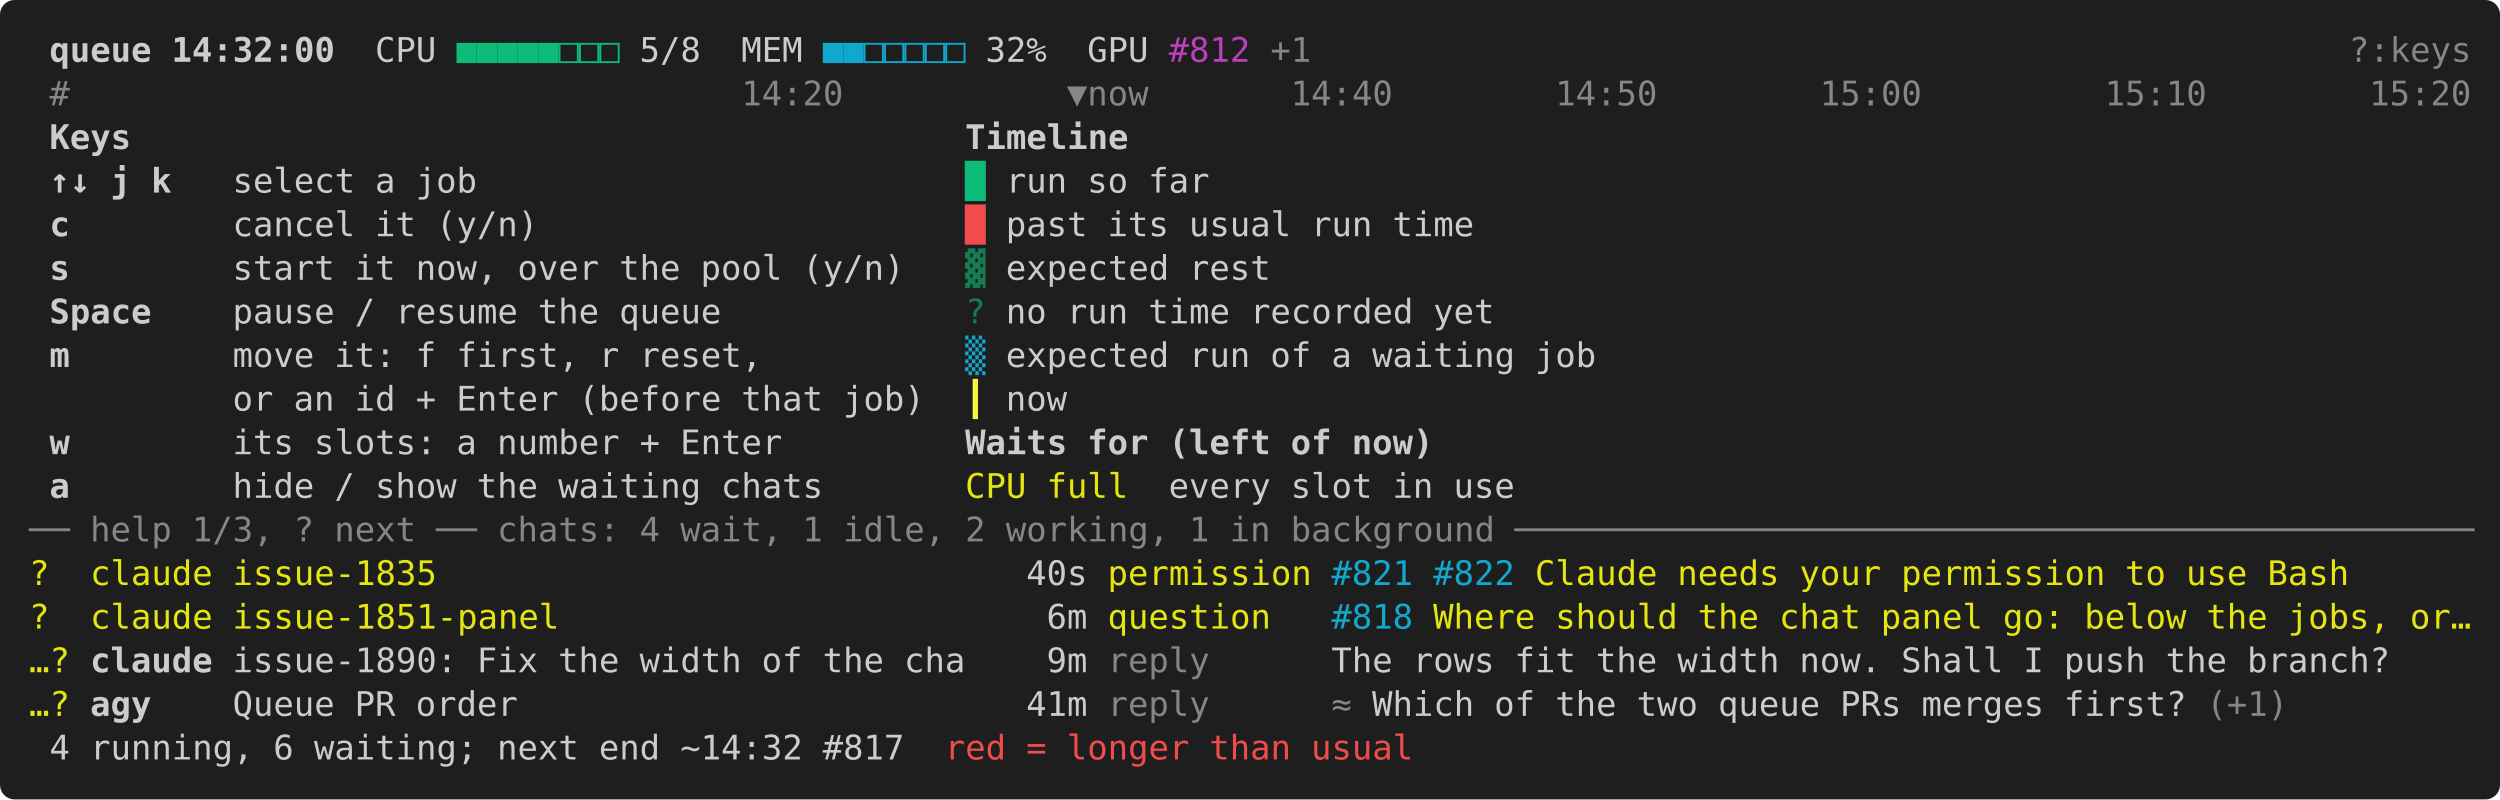
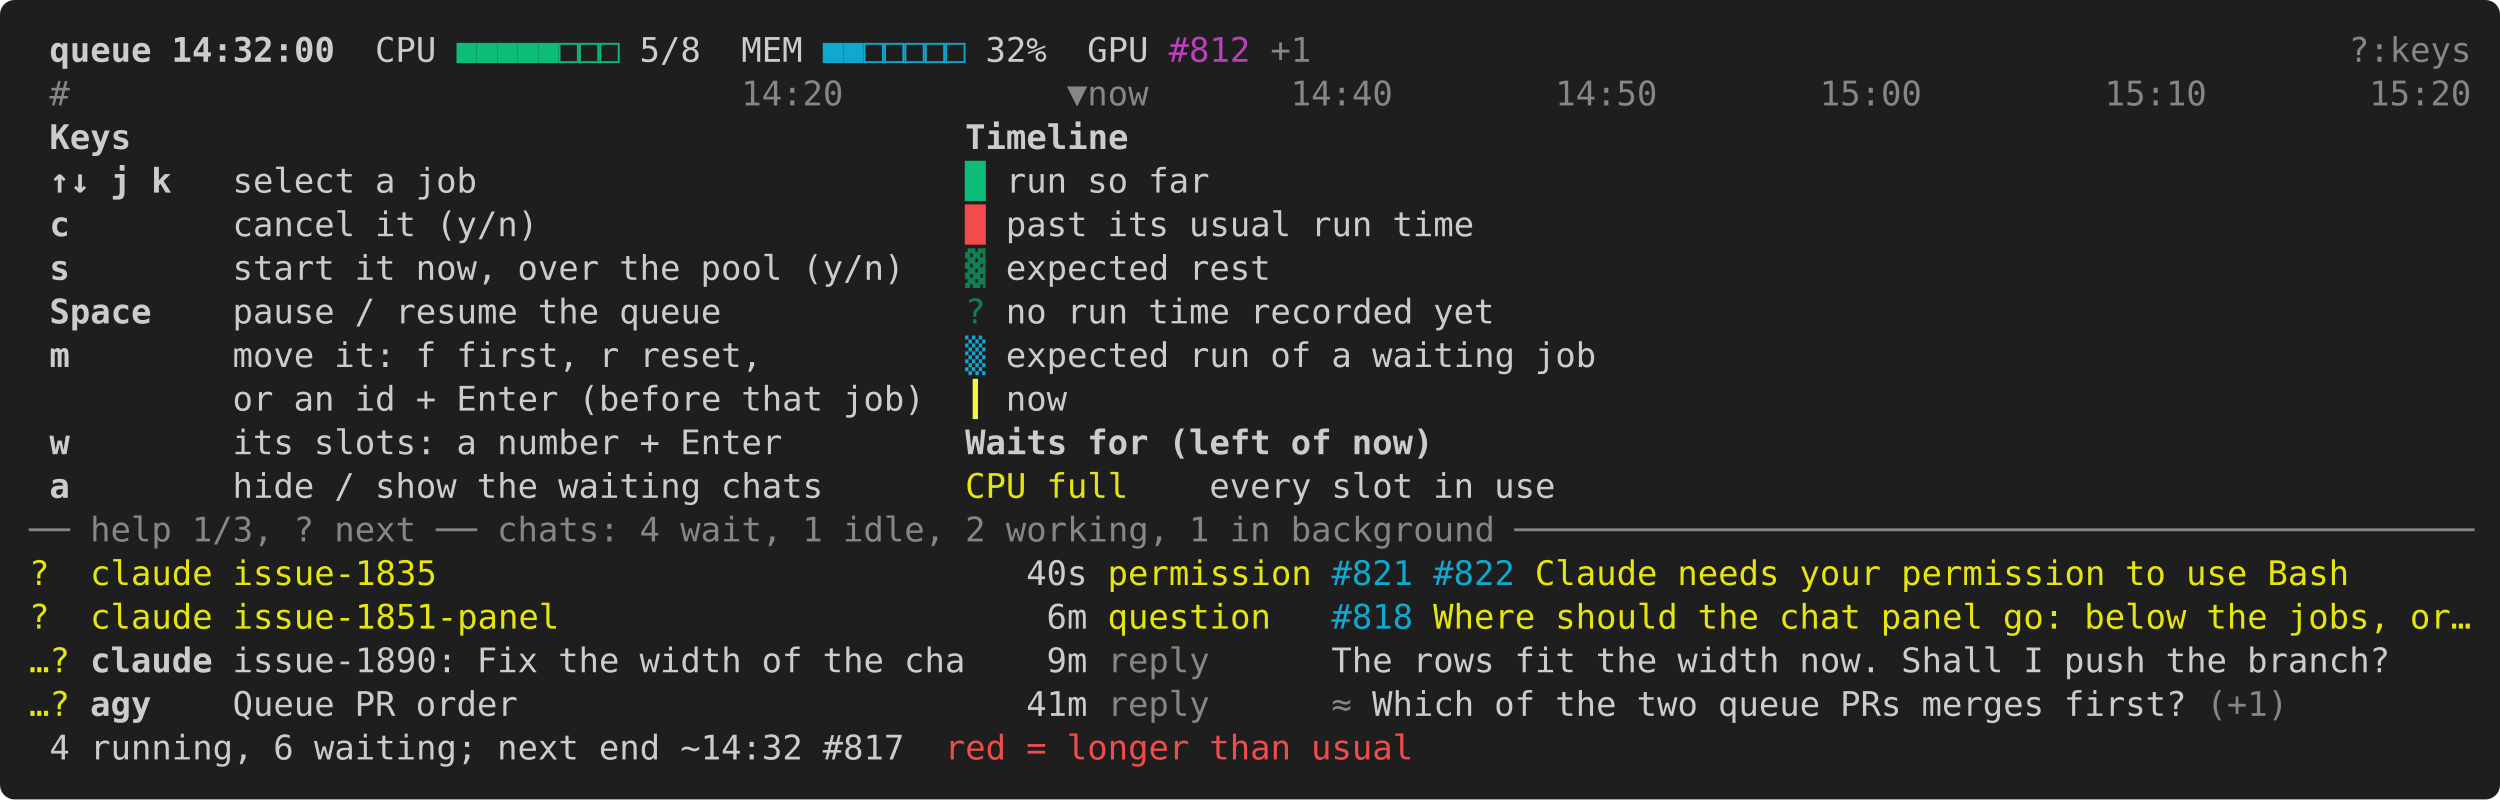
<svg xmlns="http://www.w3.org/2000/svg" width="1032" height="330" viewBox="0 0 1032 330">
  <rect width="100%" height="100%" rx="6" fill="#1e1e1e" />
  <g font-family="ui-monospace, SFMono-Regular, Menlo, Consolas, 'DejaVu Sans Mono', monospace" font-size="14">
    <text y="25.5">
      <tspan x="20.4" textLength="42" lengthAdjust="spacingAndGlyphs" fill="#cccccc" font-weight="bold">queue</tspan>
      <tspan x="70.8" textLength="67.2" lengthAdjust="spacingAndGlyphs" fill="#cccccc" font-weight="bold">14:32:00</tspan>
      <tspan x="154.8" textLength="25.2" lengthAdjust="spacingAndGlyphs" fill="#cccccc">CPU</tspan>
      <tspan x="188.4" textLength="67.2" lengthAdjust="spacingAndGlyphs" fill="#0dbc79">■■■■■□□□</tspan>
      <tspan x="264" textLength="25.2" lengthAdjust="spacingAndGlyphs" fill="#cccccc">5/8</tspan>
      <tspan x="306" textLength="25.2" lengthAdjust="spacingAndGlyphs" fill="#cccccc">MEM</tspan>
      <tspan x="339.6" textLength="58.8" lengthAdjust="spacingAndGlyphs" fill="#11a8cd">■■□□□□□</tspan>
      <tspan x="406.8" textLength="25.2" lengthAdjust="spacingAndGlyphs" fill="#cccccc">32%</tspan>
      <tspan x="448.8" textLength="25.2" lengthAdjust="spacingAndGlyphs" fill="#cccccc">GPU</tspan>
      <tspan x="482.4" textLength="33.6" lengthAdjust="spacingAndGlyphs" fill="#bc3fbc">#812</tspan>
      <tspan x="524.4" textLength="16.8" lengthAdjust="spacingAndGlyphs" fill="#cccccc" fill-opacity="0.6">+1</tspan>
      <tspan x="969.6" textLength="50.4" lengthAdjust="spacingAndGlyphs" fill="#cccccc" fill-opacity="0.6">?:keys</tspan>
    </text>
    <text y="43.5">
      <tspan x="20.4" textLength="8.4" lengthAdjust="spacingAndGlyphs" fill="#cccccc" fill-opacity="0.6">#</tspan>
      <tspan x="306" textLength="42" lengthAdjust="spacingAndGlyphs" fill="#cccccc" fill-opacity="0.6">14:20</tspan>
      <tspan x="440.4" textLength="33.6" lengthAdjust="spacingAndGlyphs" fill="#cccccc" fill-opacity="0.6">▼now</tspan>
      <tspan x="532.8" textLength="42" lengthAdjust="spacingAndGlyphs" fill="#cccccc" fill-opacity="0.6">14:40</tspan>
      <tspan x="642" textLength="42" lengthAdjust="spacingAndGlyphs" fill="#cccccc" fill-opacity="0.6">14:50</tspan>
      <tspan x="751.2" textLength="42" lengthAdjust="spacingAndGlyphs" fill="#cccccc" fill-opacity="0.6">15:00</tspan>
      <tspan x="868.8" textLength="42" lengthAdjust="spacingAndGlyphs" fill="#cccccc" fill-opacity="0.6">15:10</tspan>
      <tspan x="978" textLength="42" lengthAdjust="spacingAndGlyphs" fill="#cccccc" fill-opacity="0.6">15:20</tspan>
    </text>
    <text y="61.5">
      <tspan x="20.4" textLength="33.6" lengthAdjust="spacingAndGlyphs" fill="#cccccc" font-weight="bold">Keys</tspan>
      <tspan x="398.4" textLength="67.2" lengthAdjust="spacingAndGlyphs" fill="#cccccc" font-weight="bold">Timeline</tspan>
    </text>
    <text y="79.5">
      <tspan x="20.4" textLength="16.8" lengthAdjust="spacingAndGlyphs" fill="#cccccc" font-weight="bold">↑↓</tspan>
      <tspan x="45.6" textLength="8.4" lengthAdjust="spacingAndGlyphs" fill="#cccccc" font-weight="bold">j</tspan>
      <tspan x="62.4" textLength="8.4" lengthAdjust="spacingAndGlyphs" fill="#cccccc" font-weight="bold">k</tspan>
      <tspan x="96" textLength="50.4" lengthAdjust="spacingAndGlyphs" fill="#cccccc">select</tspan>
      <tspan x="154.8" textLength="8.4" lengthAdjust="spacingAndGlyphs" fill="#cccccc">a</tspan>
      <tspan x="171.6" textLength="25.2" lengthAdjust="spacingAndGlyphs" fill="#cccccc">job</tspan>
      <tspan x="398.4" textLength="8.4" lengthAdjust="spacingAndGlyphs" fill="#0dbc79">█</tspan>
      <tspan x="415.2" textLength="25.2" lengthAdjust="spacingAndGlyphs" fill="#cccccc">run</tspan>
      <tspan x="448.8" textLength="16.8" lengthAdjust="spacingAndGlyphs" fill="#cccccc">so</tspan>
      <tspan x="474" textLength="25.2" lengthAdjust="spacingAndGlyphs" fill="#cccccc">far</tspan>
    </text>
    <text y="97.5">
      <tspan x="20.4" textLength="8.4" lengthAdjust="spacingAndGlyphs" fill="#cccccc" font-weight="bold">c</tspan>
      <tspan x="96" textLength="50.4" lengthAdjust="spacingAndGlyphs" fill="#cccccc">cancel</tspan>
      <tspan x="154.8" textLength="16.8" lengthAdjust="spacingAndGlyphs" fill="#cccccc">it</tspan>
      <tspan x="180" textLength="42" lengthAdjust="spacingAndGlyphs" fill="#cccccc">(y/n)</tspan>
      <tspan x="398.4" textLength="8.4" lengthAdjust="spacingAndGlyphs" fill="#f14c4c">█</tspan>
      <tspan x="415.2" textLength="33.6" lengthAdjust="spacingAndGlyphs" fill="#cccccc">past</tspan>
      <tspan x="457.2" textLength="25.2" lengthAdjust="spacingAndGlyphs" fill="#cccccc">its</tspan>
      <tspan x="490.8" textLength="42" lengthAdjust="spacingAndGlyphs" fill="#cccccc">usual</tspan>
      <tspan x="541.2" textLength="25.2" lengthAdjust="spacingAndGlyphs" fill="#cccccc">run</tspan>
      <tspan x="574.8" textLength="33.6" lengthAdjust="spacingAndGlyphs" fill="#cccccc">time</tspan>
    </text>
    <text y="115.5">
      <tspan x="20.4" textLength="8.4" lengthAdjust="spacingAndGlyphs" fill="#cccccc" font-weight="bold">s</tspan>
      <tspan x="96" textLength="42" lengthAdjust="spacingAndGlyphs" fill="#cccccc">start</tspan>
      <tspan x="146.4" textLength="16.8" lengthAdjust="spacingAndGlyphs" fill="#cccccc">it</tspan>
      <tspan x="171.6" textLength="33.6" lengthAdjust="spacingAndGlyphs" fill="#cccccc">now,</tspan>
      <tspan x="213.6" textLength="33.6" lengthAdjust="spacingAndGlyphs" fill="#cccccc">over</tspan>
      <tspan x="255.6" textLength="25.2" lengthAdjust="spacingAndGlyphs" fill="#cccccc">the</tspan>
      <tspan x="289.2" textLength="33.6" lengthAdjust="spacingAndGlyphs" fill="#cccccc">pool</tspan>
      <tspan x="331.2" textLength="42" lengthAdjust="spacingAndGlyphs" fill="#cccccc">(y/n)</tspan>
      <tspan x="398.4" textLength="8.4" lengthAdjust="spacingAndGlyphs" fill="#0dbc79" fill-opacity="0.6">▓</tspan>
      <tspan x="415.2" textLength="67.2" lengthAdjust="spacingAndGlyphs" fill="#cccccc">expected</tspan>
      <tspan x="490.8" textLength="33.6" lengthAdjust="spacingAndGlyphs" fill="#cccccc">rest</tspan>
    </text>
    <text y="133.5">
      <tspan x="20.4" textLength="42" lengthAdjust="spacingAndGlyphs" fill="#cccccc" font-weight="bold">Space</tspan>
      <tspan x="96" textLength="42" lengthAdjust="spacingAndGlyphs" fill="#cccccc">pause</tspan>
      <tspan x="146.4" textLength="8.4" lengthAdjust="spacingAndGlyphs" fill="#cccccc">/</tspan>
      <tspan x="163.2" textLength="50.4" lengthAdjust="spacingAndGlyphs" fill="#cccccc">resume</tspan>
      <tspan x="222" textLength="25.2" lengthAdjust="spacingAndGlyphs" fill="#cccccc">the</tspan>
      <tspan x="255.6" textLength="42" lengthAdjust="spacingAndGlyphs" fill="#cccccc">queue</tspan>
      <tspan x="398.4" textLength="8.4" lengthAdjust="spacingAndGlyphs" fill="#0dbc79" fill-opacity="0.6">?</tspan>
      <tspan x="415.2" textLength="16.8" lengthAdjust="spacingAndGlyphs" fill="#cccccc">no</tspan>
      <tspan x="440.4" textLength="25.2" lengthAdjust="spacingAndGlyphs" fill="#cccccc">run</tspan>
      <tspan x="474" textLength="33.6" lengthAdjust="spacingAndGlyphs" fill="#cccccc">time</tspan>
      <tspan x="516" textLength="67.2" lengthAdjust="spacingAndGlyphs" fill="#cccccc">recorded</tspan>
      <tspan x="591.6" textLength="25.2" lengthAdjust="spacingAndGlyphs" fill="#cccccc">yet</tspan>
    </text>
    <text y="151.5">
      <tspan x="20.4" textLength="8.4" lengthAdjust="spacingAndGlyphs" fill="#cccccc" font-weight="bold">m</tspan>
      <tspan x="96" textLength="33.6" lengthAdjust="spacingAndGlyphs" fill="#cccccc">move</tspan>
      <tspan x="138" textLength="25.2" lengthAdjust="spacingAndGlyphs" fill="#cccccc">it:</tspan>
      <tspan x="171.6" textLength="8.4" lengthAdjust="spacingAndGlyphs" fill="#cccccc">f</tspan>
      <tspan x="188.4" textLength="50.4" lengthAdjust="spacingAndGlyphs" fill="#cccccc">first,</tspan>
      <tspan x="247.2" textLength="8.4" lengthAdjust="spacingAndGlyphs" fill="#cccccc">r</tspan>
      <tspan x="264" textLength="50.4" lengthAdjust="spacingAndGlyphs" fill="#cccccc">reset,</tspan>
      <tspan x="398.4" textLength="8.4" lengthAdjust="spacingAndGlyphs" fill="#11a8cd">▒</tspan>
      <tspan x="415.2" textLength="67.2" lengthAdjust="spacingAndGlyphs" fill="#cccccc">expected</tspan>
      <tspan x="490.8" textLength="25.2" lengthAdjust="spacingAndGlyphs" fill="#cccccc">run</tspan>
      <tspan x="524.4" textLength="16.8" lengthAdjust="spacingAndGlyphs" fill="#cccccc">of</tspan>
      <tspan x="549.6" textLength="8.4" lengthAdjust="spacingAndGlyphs" fill="#cccccc">a</tspan>
      <tspan x="566.4" textLength="58.8" lengthAdjust="spacingAndGlyphs" fill="#cccccc">waiting</tspan>
      <tspan x="633.6" textLength="25.2" lengthAdjust="spacingAndGlyphs" fill="#cccccc">job</tspan>
    </text>
    <text y="169.5">
      <tspan x="96" textLength="16.8" lengthAdjust="spacingAndGlyphs" fill="#cccccc">or</tspan>
      <tspan x="121.2" textLength="16.8" lengthAdjust="spacingAndGlyphs" fill="#cccccc">an</tspan>
      <tspan x="146.4" textLength="16.8" lengthAdjust="spacingAndGlyphs" fill="#cccccc">id</tspan>
      <tspan x="171.6" textLength="8.4" lengthAdjust="spacingAndGlyphs" fill="#cccccc">+</tspan>
      <tspan x="188.4" textLength="42" lengthAdjust="spacingAndGlyphs" fill="#cccccc">Enter</tspan>
      <tspan x="238.8" textLength="58.8" lengthAdjust="spacingAndGlyphs" fill="#cccccc">(before</tspan>
      <tspan x="306" textLength="33.6" lengthAdjust="spacingAndGlyphs" fill="#cccccc">that</tspan>
      <tspan x="348" textLength="33.6" lengthAdjust="spacingAndGlyphs" fill="#cccccc">job)</tspan>
      <tspan x="398.4" textLength="8.4" lengthAdjust="spacingAndGlyphs" fill="#f5f543" font-weight="bold">┃</tspan>
      <tspan x="415.2" textLength="25.2" lengthAdjust="spacingAndGlyphs" fill="#cccccc">now</tspan>
    </text>
    <text y="187.5">
      <tspan x="20.4" textLength="8.4" lengthAdjust="spacingAndGlyphs" fill="#cccccc" font-weight="bold">w</tspan>
      <tspan x="96" textLength="25.2" lengthAdjust="spacingAndGlyphs" fill="#cccccc">its</tspan>
      <tspan x="129.6" textLength="50.4" lengthAdjust="spacingAndGlyphs" fill="#cccccc">slots:</tspan>
      <tspan x="188.4" textLength="8.4" lengthAdjust="spacingAndGlyphs" fill="#cccccc">a</tspan>
      <tspan x="205.2" textLength="50.4" lengthAdjust="spacingAndGlyphs" fill="#cccccc">number</tspan>
      <tspan x="264" textLength="8.4" lengthAdjust="spacingAndGlyphs" fill="#cccccc">+</tspan>
      <tspan x="280.8" textLength="42" lengthAdjust="spacingAndGlyphs" fill="#cccccc">Enter</tspan>
      <tspan x="398.4" textLength="42" lengthAdjust="spacingAndGlyphs" fill="#cccccc" font-weight="bold">Waits</tspan>
      <tspan x="448.8" textLength="25.2" lengthAdjust="spacingAndGlyphs" fill="#cccccc" font-weight="bold">for</tspan>
      <tspan x="482.4" textLength="42" lengthAdjust="spacingAndGlyphs" fill="#cccccc" font-weight="bold">(left</tspan>
      <tspan x="532.8" textLength="16.8" lengthAdjust="spacingAndGlyphs" fill="#cccccc" font-weight="bold">of</tspan>
      <tspan x="558" textLength="33.6" lengthAdjust="spacingAndGlyphs" fill="#cccccc" font-weight="bold">now)</tspan>
    </text>
    <text y="205.5">
      <tspan x="20.4" textLength="8.4" lengthAdjust="spacingAndGlyphs" fill="#cccccc" font-weight="bold">a</tspan>
      <tspan x="96" textLength="33.6" lengthAdjust="spacingAndGlyphs" fill="#cccccc">hide</tspan>
      <tspan x="138" textLength="8.4" lengthAdjust="spacingAndGlyphs" fill="#cccccc">/</tspan>
      <tspan x="154.8" textLength="33.6" lengthAdjust="spacingAndGlyphs" fill="#cccccc">show</tspan>
      <tspan x="196.8" textLength="25.2" lengthAdjust="spacingAndGlyphs" fill="#cccccc">the</tspan>
      <tspan x="230.4" textLength="58.8" lengthAdjust="spacingAndGlyphs" fill="#cccccc">waiting</tspan>
      <tspan x="297.6" textLength="42" lengthAdjust="spacingAndGlyphs" fill="#cccccc">chats</tspan>
      <tspan x="398.4" textLength="25.2" lengthAdjust="spacingAndGlyphs" fill="#e5e510">CPU</tspan>
      <tspan x="432" textLength="33.6" lengthAdjust="spacingAndGlyphs" fill="#e5e510">full</tspan>
-       <tspan x="482.4" textLength="42" lengthAdjust="spacingAndGlyphs" fill="#cccccc">every</tspan>
-       <tspan x="532.8" textLength="33.6" lengthAdjust="spacingAndGlyphs" fill="#cccccc">slot</tspan>
-       <tspan x="574.8" textLength="16.8" lengthAdjust="spacingAndGlyphs" fill="#cccccc">in</tspan>
-       <tspan x="600" textLength="25.2" lengthAdjust="spacingAndGlyphs" fill="#cccccc">use</tspan>
+       <tspan x="499.2" textLength="42" lengthAdjust="spacingAndGlyphs" fill="#cccccc">every</tspan>
+       <tspan x="549.6" textLength="33.6" lengthAdjust="spacingAndGlyphs" fill="#cccccc">slot</tspan>
+       <tspan x="591.6" textLength="16.8" lengthAdjust="spacingAndGlyphs" fill="#cccccc">in</tspan>
+       <tspan x="616.8" textLength="25.2" lengthAdjust="spacingAndGlyphs" fill="#cccccc">use</tspan>
    </text>
    <text y="223.5">
      <tspan x="12" textLength="16.8" lengthAdjust="spacingAndGlyphs" fill="#cccccc" fill-opacity="0.6">──</tspan>
      <tspan x="37.2" textLength="33.6" lengthAdjust="spacingAndGlyphs" fill="#cccccc" fill-opacity="0.6">help</tspan>
      <tspan x="79.2" textLength="33.6" lengthAdjust="spacingAndGlyphs" fill="#cccccc" fill-opacity="0.6">1/3,</tspan>
      <tspan x="121.2" textLength="8.4" lengthAdjust="spacingAndGlyphs" fill="#cccccc" fill-opacity="0.6">?</tspan>
      <tspan x="138" textLength="33.6" lengthAdjust="spacingAndGlyphs" fill="#cccccc" fill-opacity="0.6">next</tspan>
      <tspan x="180" textLength="16.8" lengthAdjust="spacingAndGlyphs" fill="#cccccc" fill-opacity="0.6">──</tspan>
      <tspan x="205.2" textLength="50.4" lengthAdjust="spacingAndGlyphs" fill="#cccccc" fill-opacity="0.6">chats:</tspan>
      <tspan x="264" textLength="8.4" lengthAdjust="spacingAndGlyphs" fill="#cccccc" fill-opacity="0.6">4</tspan>
      <tspan x="280.8" textLength="42" lengthAdjust="spacingAndGlyphs" fill="#cccccc" fill-opacity="0.6">wait,</tspan>
      <tspan x="331.2" textLength="8.4" lengthAdjust="spacingAndGlyphs" fill="#cccccc" fill-opacity="0.6">1</tspan>
      <tspan x="348" textLength="42" lengthAdjust="spacingAndGlyphs" fill="#cccccc" fill-opacity="0.6">idle,</tspan>
      <tspan x="398.4" textLength="8.4" lengthAdjust="spacingAndGlyphs" fill="#cccccc" fill-opacity="0.6">2</tspan>
      <tspan x="415.2" textLength="67.2" lengthAdjust="spacingAndGlyphs" fill="#cccccc" fill-opacity="0.6">working,</tspan>
      <tspan x="490.8" textLength="8.4" lengthAdjust="spacingAndGlyphs" fill="#cccccc" fill-opacity="0.6">1</tspan>
      <tspan x="507.6" textLength="16.8" lengthAdjust="spacingAndGlyphs" fill="#cccccc" fill-opacity="0.6">in</tspan>
      <tspan x="532.8" textLength="84" lengthAdjust="spacingAndGlyphs" fill="#cccccc" fill-opacity="0.6">background</tspan>
      <tspan x="625.2" textLength="394.8" lengthAdjust="spacingAndGlyphs" fill="#cccccc" fill-opacity="0.6">───────────────────────────────────────────────</tspan>
    </text>
    <text y="241.5">
      <tspan x="12" textLength="8.4" lengthAdjust="spacingAndGlyphs" fill="#e5e510">?</tspan>
      <tspan x="37.2" textLength="50.4" lengthAdjust="spacingAndGlyphs" fill="#e5e510">claude</tspan>
      <tspan x="96" textLength="84" lengthAdjust="spacingAndGlyphs" fill="#e5e510">issue-1835</tspan>
      <tspan x="423.6" textLength="25.2" lengthAdjust="spacingAndGlyphs" fill="#cccccc">40s</tspan>
      <tspan x="457.2" textLength="84" lengthAdjust="spacingAndGlyphs" fill="#e5e510">permission</tspan>
      <tspan x="549.6" textLength="33.6" lengthAdjust="spacingAndGlyphs" fill="#11a8cd">#821</tspan>
      <tspan x="591.6" textLength="33.6" lengthAdjust="spacingAndGlyphs" fill="#11a8cd">#822</tspan>
      <tspan x="633.6" textLength="50.4" lengthAdjust="spacingAndGlyphs" fill="#e5e510">Claude</tspan>
      <tspan x="692.4" textLength="42" lengthAdjust="spacingAndGlyphs" fill="#e5e510">needs</tspan>
      <tspan x="742.8" textLength="33.6" lengthAdjust="spacingAndGlyphs" fill="#e5e510">your</tspan>
      <tspan x="784.8" textLength="84" lengthAdjust="spacingAndGlyphs" fill="#e5e510">permission</tspan>
      <tspan x="877.2" textLength="16.8" lengthAdjust="spacingAndGlyphs" fill="#e5e510">to</tspan>
      <tspan x="902.4" textLength="25.2" lengthAdjust="spacingAndGlyphs" fill="#e5e510">use</tspan>
      <tspan x="936" textLength="33.6" lengthAdjust="spacingAndGlyphs" fill="#e5e510">Bash</tspan>
    </text>
    <text y="259.5">
      <tspan x="12" textLength="8.4" lengthAdjust="spacingAndGlyphs" fill="#e5e510">?</tspan>
      <tspan x="37.2" textLength="50.4" lengthAdjust="spacingAndGlyphs" fill="#e5e510">claude</tspan>
      <tspan x="96" textLength="134.4" lengthAdjust="spacingAndGlyphs" fill="#e5e510">issue-1851-panel</tspan>
      <tspan x="432" textLength="16.8" lengthAdjust="spacingAndGlyphs" fill="#cccccc">6m</tspan>
      <tspan x="457.2" textLength="67.2" lengthAdjust="spacingAndGlyphs" fill="#e5e510">question</tspan>
      <tspan x="549.6" textLength="33.6" lengthAdjust="spacingAndGlyphs" fill="#11a8cd">#818</tspan>
      <tspan x="591.6" textLength="42" lengthAdjust="spacingAndGlyphs" fill="#e5e510">Where</tspan>
      <tspan x="642" textLength="50.4" lengthAdjust="spacingAndGlyphs" fill="#e5e510">should</tspan>
      <tspan x="700.8" textLength="25.2" lengthAdjust="spacingAndGlyphs" fill="#e5e510">the</tspan>
      <tspan x="734.4" textLength="33.6" lengthAdjust="spacingAndGlyphs" fill="#e5e510">chat</tspan>
      <tspan x="776.4" textLength="42" lengthAdjust="spacingAndGlyphs" fill="#e5e510">panel</tspan>
      <tspan x="826.8" textLength="25.2" lengthAdjust="spacingAndGlyphs" fill="#e5e510">go:</tspan>
      <tspan x="860.4" textLength="42" lengthAdjust="spacingAndGlyphs" fill="#e5e510">below</tspan>
      <tspan x="910.8" textLength="25.2" lengthAdjust="spacingAndGlyphs" fill="#e5e510">the</tspan>
      <tspan x="944.4" textLength="42" lengthAdjust="spacingAndGlyphs" fill="#e5e510">jobs,</tspan>
      <tspan x="994.8" textLength="25.2" lengthAdjust="spacingAndGlyphs" fill="#e5e510">or…</tspan>
    </text>
    <text y="277.5">
      <tspan x="12" textLength="16.8" lengthAdjust="spacingAndGlyphs" fill="#e5e510">…?</tspan>
      <tspan x="37.2" textLength="50.4" lengthAdjust="spacingAndGlyphs" fill="#cccccc" font-weight="bold">claude</tspan>
      <tspan x="96" textLength="92.4" lengthAdjust="spacingAndGlyphs" fill="#cccccc">issue-1890:</tspan>
      <tspan x="196.8" textLength="25.2" lengthAdjust="spacingAndGlyphs" fill="#cccccc">Fix</tspan>
      <tspan x="230.4" textLength="25.2" lengthAdjust="spacingAndGlyphs" fill="#cccccc">the</tspan>
      <tspan x="264" textLength="42" lengthAdjust="spacingAndGlyphs" fill="#cccccc">width</tspan>
      <tspan x="314.4" textLength="16.8" lengthAdjust="spacingAndGlyphs" fill="#cccccc">of</tspan>
      <tspan x="339.6" textLength="25.2" lengthAdjust="spacingAndGlyphs" fill="#cccccc">the</tspan>
      <tspan x="373.2" textLength="25.2" lengthAdjust="spacingAndGlyphs" fill="#cccccc">cha</tspan>
      <tspan x="432" textLength="16.8" lengthAdjust="spacingAndGlyphs" fill="#cccccc">9m</tspan>
      <tspan x="457.2" textLength="42" lengthAdjust="spacingAndGlyphs" fill="#cccccc" fill-opacity="0.6">reply</tspan>
      <tspan x="549.6" textLength="25.2" lengthAdjust="spacingAndGlyphs" fill="#cccccc">The</tspan>
      <tspan x="583.2" textLength="33.6" lengthAdjust="spacingAndGlyphs" fill="#cccccc">rows</tspan>
      <tspan x="625.2" textLength="25.2" lengthAdjust="spacingAndGlyphs" fill="#cccccc">fit</tspan>
      <tspan x="658.8" textLength="25.2" lengthAdjust="spacingAndGlyphs" fill="#cccccc">the</tspan>
      <tspan x="692.4" textLength="42" lengthAdjust="spacingAndGlyphs" fill="#cccccc">width</tspan>
      <tspan x="742.8" textLength="33.6" lengthAdjust="spacingAndGlyphs" fill="#cccccc">now.</tspan>
      <tspan x="784.8" textLength="42" lengthAdjust="spacingAndGlyphs" fill="#cccccc">Shall</tspan>
      <tspan x="835.2" textLength="8.4" lengthAdjust="spacingAndGlyphs" fill="#cccccc">I</tspan>
      <tspan x="852" textLength="33.6" lengthAdjust="spacingAndGlyphs" fill="#cccccc">push</tspan>
      <tspan x="894" textLength="25.2" lengthAdjust="spacingAndGlyphs" fill="#cccccc">the</tspan>
      <tspan x="927.6" textLength="58.8" lengthAdjust="spacingAndGlyphs" fill="#cccccc">branch?</tspan>
    </text>
    <text y="295.5">
      <tspan x="12" textLength="16.8" lengthAdjust="spacingAndGlyphs" fill="#e5e510">…?</tspan>
      <tspan x="37.2" textLength="25.2" lengthAdjust="spacingAndGlyphs" fill="#cccccc" font-weight="bold">agy</tspan>
      <tspan x="96" textLength="42" lengthAdjust="spacingAndGlyphs" fill="#cccccc">Queue</tspan>
      <tspan x="146.4" textLength="16.8" lengthAdjust="spacingAndGlyphs" fill="#cccccc">PR</tspan>
      <tspan x="171.6" textLength="42" lengthAdjust="spacingAndGlyphs" fill="#cccccc">order</tspan>
      <tspan x="423.6" textLength="25.2" lengthAdjust="spacingAndGlyphs" fill="#cccccc">41m</tspan>
      <tspan x="457.2" textLength="42" lengthAdjust="spacingAndGlyphs" fill="#cccccc" fill-opacity="0.6">reply</tspan>
      <tspan x="549.6" textLength="8.4" lengthAdjust="spacingAndGlyphs" fill="#cccccc" fill-opacity="0.6">≈</tspan>
      <tspan x="566.4" textLength="42" lengthAdjust="spacingAndGlyphs" fill="#cccccc">Which</tspan>
      <tspan x="616.8" textLength="16.8" lengthAdjust="spacingAndGlyphs" fill="#cccccc">of</tspan>
      <tspan x="642" textLength="25.2" lengthAdjust="spacingAndGlyphs" fill="#cccccc">the</tspan>
      <tspan x="675.6" textLength="25.2" lengthAdjust="spacingAndGlyphs" fill="#cccccc">two</tspan>
      <tspan x="709.2" textLength="42" lengthAdjust="spacingAndGlyphs" fill="#cccccc">queue</tspan>
      <tspan x="759.6" textLength="25.2" lengthAdjust="spacingAndGlyphs" fill="#cccccc">PRs</tspan>
      <tspan x="793.2" textLength="50.4" lengthAdjust="spacingAndGlyphs" fill="#cccccc">merges</tspan>
      <tspan x="852" textLength="50.4" lengthAdjust="spacingAndGlyphs" fill="#cccccc">first?</tspan>
      <tspan x="910.8" textLength="33.6" lengthAdjust="spacingAndGlyphs" fill="#cccccc" fill-opacity="0.6">(+1)</tspan>
    </text>
    <text y="313.5">
      <tspan x="20.4" textLength="8.4" lengthAdjust="spacingAndGlyphs" fill="#cccccc">4</tspan>
      <tspan x="37.2" textLength="67.2" lengthAdjust="spacingAndGlyphs" fill="#cccccc">running,</tspan>
      <tspan x="112.8" textLength="8.4" lengthAdjust="spacingAndGlyphs" fill="#cccccc">6</tspan>
      <tspan x="129.6" textLength="67.2" lengthAdjust="spacingAndGlyphs" fill="#cccccc">waiting;</tspan>
      <tspan x="205.2" textLength="33.6" lengthAdjust="spacingAndGlyphs" fill="#cccccc">next</tspan>
      <tspan x="247.2" textLength="25.2" lengthAdjust="spacingAndGlyphs" fill="#cccccc">end</tspan>
      <tspan x="280.8" textLength="50.4" lengthAdjust="spacingAndGlyphs" fill="#cccccc">~14:32</tspan>
      <tspan x="339.6" textLength="33.6" lengthAdjust="spacingAndGlyphs" fill="#cccccc">#817</tspan>
      <tspan x="390" textLength="25.2" lengthAdjust="spacingAndGlyphs" fill="#f14c4c">red</tspan>
      <tspan x="423.6" textLength="8.4" lengthAdjust="spacingAndGlyphs" fill="#f14c4c">=</tspan>
      <tspan x="440.4" textLength="50.4" lengthAdjust="spacingAndGlyphs" fill="#f14c4c">longer</tspan>
      <tspan x="499.2" textLength="33.6" lengthAdjust="spacingAndGlyphs" fill="#f14c4c">than</tspan>
      <tspan x="541.2" textLength="42" lengthAdjust="spacingAndGlyphs" fill="#f14c4c">usual</tspan>
    </text>
  </g>
</svg>
